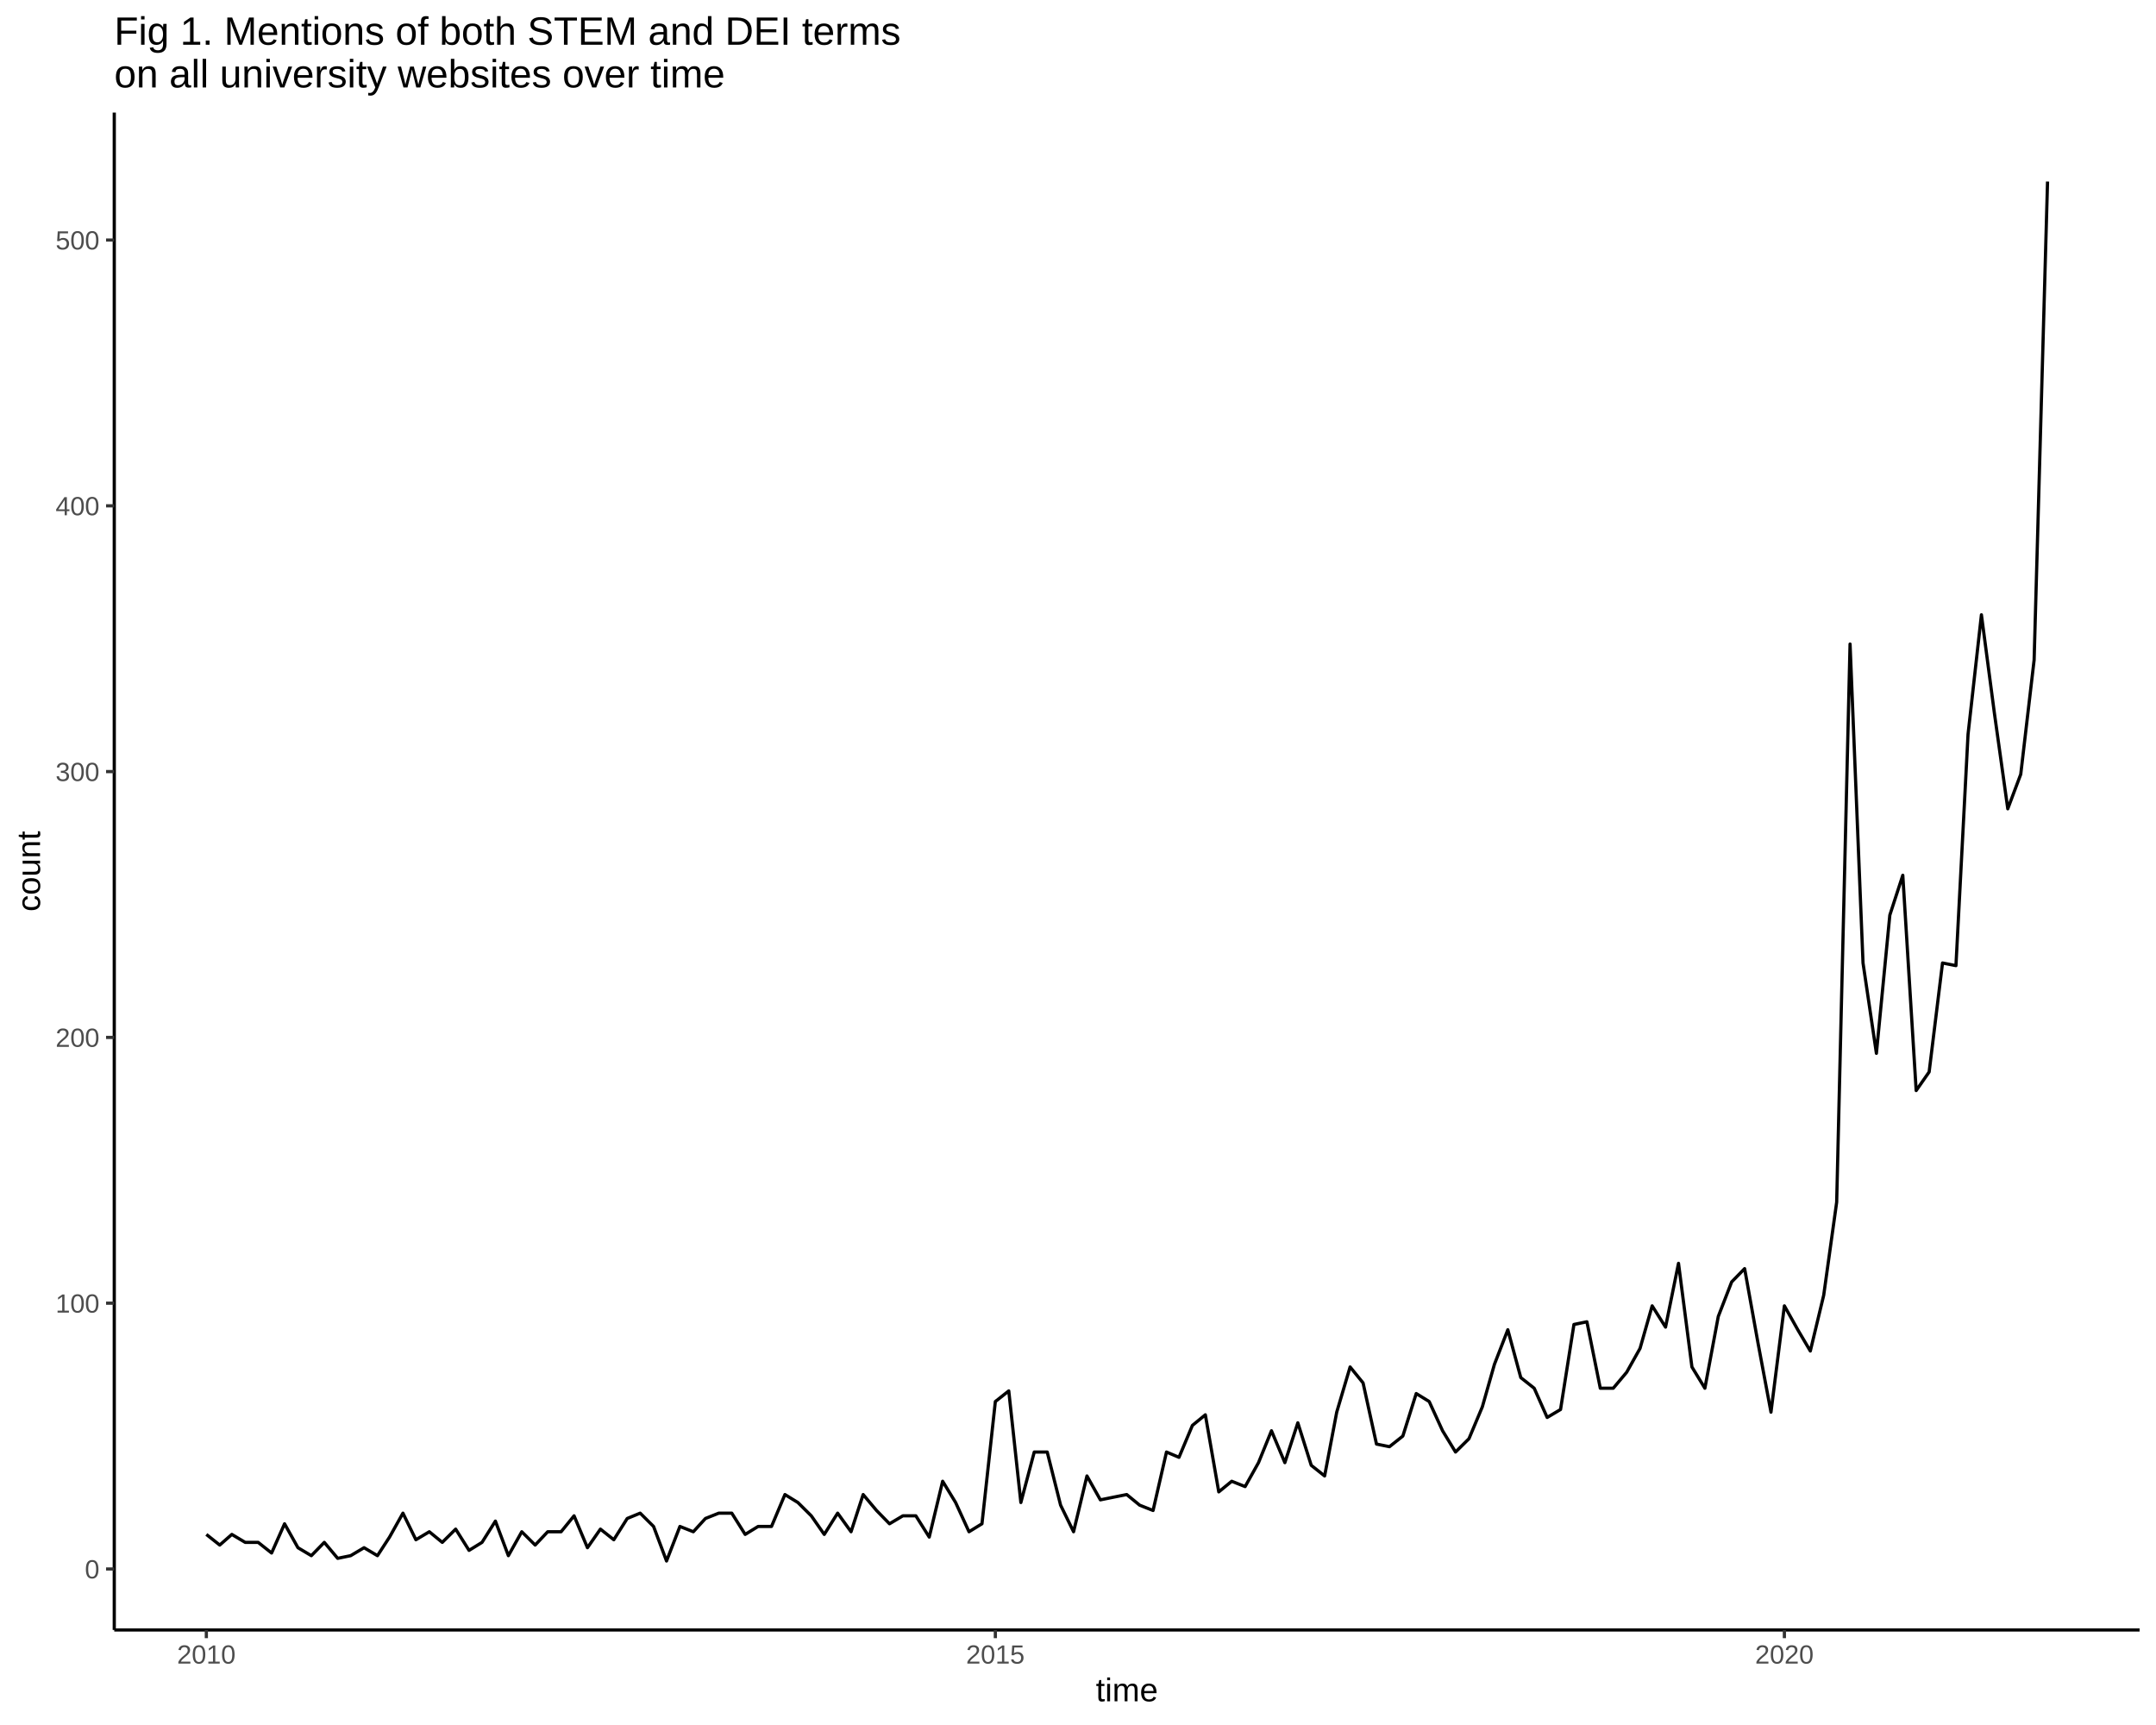
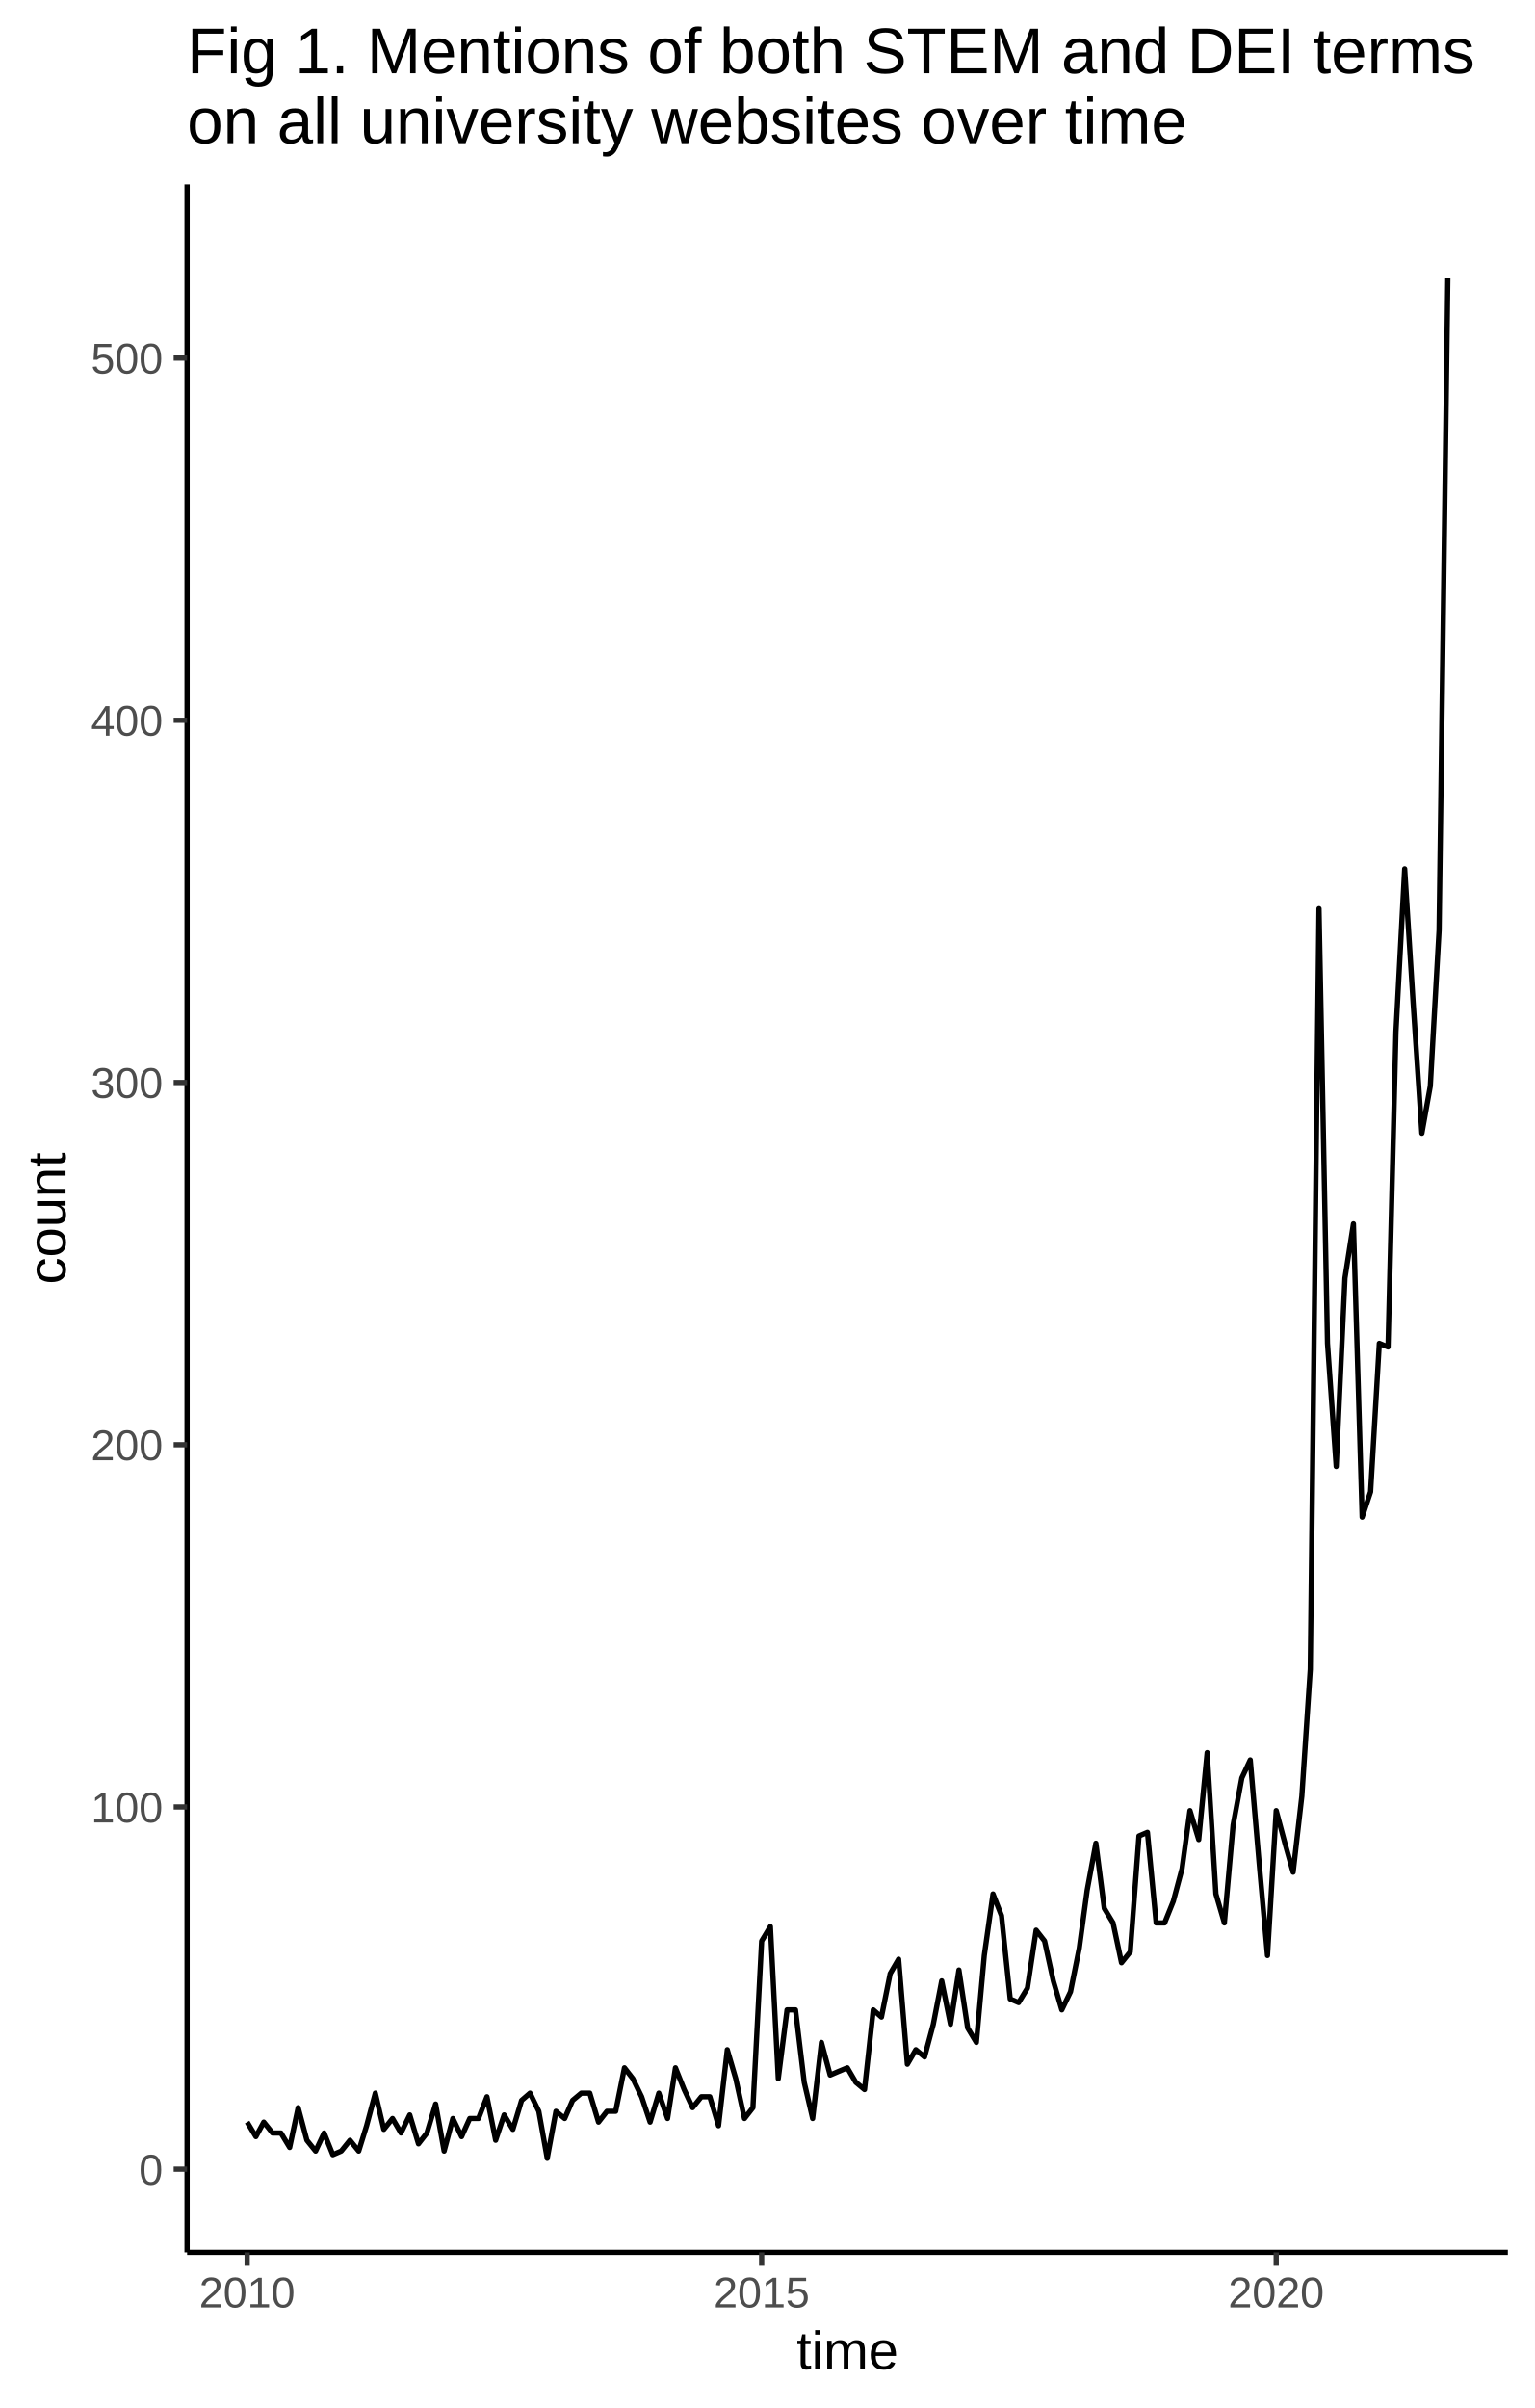
- <svg xmlns="http://www.w3.org/2000/svg" class="svglite" width="720.00pt" height="576.00pt" viewBox="0 0 720.00 576.00">
+ <svg xmlns="http://www.w3.org/2000/svg" class="svglite" width="313.00pt" height="491.00pt" viewBox="0 0 313.00 491.00">
  <defs>
    <style type="text/css">
    .svglite line, .svglite polyline, .svglite polygon, .svglite path, .svglite rect, .svglite circle {
      fill: none;
      stroke: #000000;
      stroke-linecap: round;
      stroke-linejoin: round;
      stroke-miterlimit: 10.00;
    }
+     .svglite text {
+       white-space: pre;
+     }
  </style>
  </defs>
  <rect width="100%" height="100%" style="stroke: none; fill: #FFFFFF;" />
  <defs>
-     <clipPath id="cpMC4wMHw3MjAuMDB8MC4wMHw1NzYuMDA=">
-       <rect x="0.00" y="0.00" width="720.00" height="576.00" />
+     <clipPath id="cpMC4wMHwzMTMuMDB8MC4wMHw0OTEuMDA=">
+       <rect x="0.00" y="0.00" width="313.00" height="491.00" />
    </clipPath>
  </defs>
-   <g clip-path="url(#cpMC4wMHw3MjAuMDB8MC4wMHw1NzYuMDA=)">
-     <rect x="0.00" y="0.00" width="720.00" height="576.00" style="stroke-width: 1.07; stroke: #FFFFFF; fill: #FFFFFF;" />
+   <g clip-path="url(#cpMC4wMHwzMTMuMDB8MC4wMHw0OTEuMDA=)">
+     <rect x="0.00" y="0" width="313.00" height="491.00" style="stroke-width: 1.07; stroke: #FFFFFF; fill: #FFFFFF;" />
  </g>
  <defs>
-     <clipPath id="cpMzguMTZ8NzE0LjUyfDM3LjU5fDU0NC4yNw==">
-       <rect x="38.16" y="37.59" width="676.36" height="506.67" />
+     <clipPath id="cpMzguMTZ8MzA3LjUyfDM3LjU5fDQ1OS4yNw==">
+       <rect x="38.16" y="37.59" width="269.36" height="421.67" />
    </clipPath>
  </defs>
-   <g clip-path="url(#cpMzguMTZ8NzE0LjUyfDM3LjU5fDU0NC4yNw==)">
-     <rect x="38.16" y="37.59" width="676.36" height="506.67" style="stroke-width: 1.07; stroke: none; fill: #FFFFFF;" />
-     <polyline points="68.91,512.36 73.38,515.91 77.42,512.36 81.89,515.02 86.22,515.02 90.70,518.57 95.03,508.81 99.50,516.80 103.97,519.46 108.30,515.02 112.77,520.35 117.10,519.46 121.58,516.80 126.05,519.46 130.09,513.25 134.56,505.26 138.89,514.14 143.37,511.47 147.70,515.02 152.17,510.59 156.64,517.69 160.97,515.02 165.44,507.92 169.77,519.46 174.25,511.47 178.72,515.91 182.91,511.47 187.38,511.47 191.71,506.15 196.18,516.80 200.51,510.59 204.98,514.14 209.46,507.04 213.79,505.26 218.26,509.70 222.59,521.24 227.06,509.70 231.54,511.47 235.58,507.04 240.05,505.26 244.38,505.26 248.85,512.36 253.18,509.70 257.65,509.70 262.13,499.05 266.46,501.71 270.93,506.15 275.26,512.36 279.73,505.26 284.21,511.47 288.25,499.05 292.72,504.37 297.05,508.81 301.52,506.15 305.85,506.15 310.32,513.25 314.80,494.61 319.13,501.71 323.60,511.47 327.93,508.81 332.40,467.99 336.88,464.44 340.92,501.71 345.39,484.85 349.72,484.85 354.19,502.60 358.52,511.47 362.99,492.84 367.47,500.82 371.80,499.94 376.27,499.05 380.60,502.60 385.07,504.37 389.55,484.85 393.73,486.62 398.20,475.97 402.53,472.42 407.01,498.16 411.34,494.61 415.81,496.39 420.28,488.40 424.61,477.75 429.08,488.40 433.41,475.09 437.89,489.29 442.36,492.84 446.40,471.54 450.87,456.45 455.20,461.77 459.68,482.19 464.01,483.07 468.48,479.52 472.95,465.32 477.28,467.99 481.75,477.75 486.08,484.85 490.56,480.41 495.03,469.76 499.07,455.56 503.54,444.02 507.87,460.00 512.35,463.55 516.68,473.31 521.15,470.65 525.62,442.25 529.95,441.36 534.42,463.55 538.75,463.55 543.23,458.22 547.70,450.24 551.74,436.04 556.21,443.14 560.54,421.84 565.02,456.45 569.35,463.55 573.82,439.59 578.29,428.05 582.62,423.61 587.09,448.46 591.42,471.54 595.90,436.04 600.37,444.02 604.56,451.12 609.03,432.49 613.36,401.42 617.83,215.05 622.16,321.55 626.63,351.72 631.11,305.57 635.44,292.26 639.91,364.15 644.24,357.94 648.71,321.55 653.19,322.44 657.23,245.22 661.70,205.29 666.03,238.12 670.50,270.07 674.83,258.54 679.30,220.37 683.78,60.62 " style="stroke-width: 1.07; stroke-linecap: butt;" />
+   <g clip-path="url(#cpMzguMTZ8MzA3LjUyfDM3LjU5fDQ1OS4yNw==)">
+     <rect x="38.16" y="37.59" width="269.36" height="421.67" style="stroke-width: 1.07; stroke: none; fill: #FFFFFF;" />
+     <polyline points="50.41,432.71 52.19,435.67 53.80,432.71 55.58,434.93 57.30,434.93 59.08,437.88 60.81,429.76 62.59,436.41 64.37,438.62 66.10,434.93 67.88,439.36 69.60,438.62 71.38,436.41 73.16,438.62 74.77,433.45 76.55,426.80 78.28,434.19 80.06,431.97 81.78,434.93 83.57,431.24 85.35,437.14 87.07,434.93 88.85,429.02 90.58,438.62 92.36,431.97 94.14,435.67 95.81,431.97 97.59,431.97 99.31,427.54 101.09,436.41 102.82,431.24 104.60,434.19 106.38,428.28 108.10,426.80 109.89,430.50 111.61,440.10 113.39,430.50 115.17,431.97 116.78,428.28 118.56,426.80 120.29,426.80 122.07,432.71 123.79,430.50 125.57,430.50 127.36,421.63 129.08,423.85 130.86,427.54 132.59,432.71 134.37,426.80 136.15,431.97 137.76,421.63 139.54,426.07 141.26,429.76 143.04,427.54 144.77,427.54 146.55,433.45 148.33,417.94 150.06,423.85 151.84,431.97 153.56,429.76 155.34,395.78 157.12,392.83 158.73,423.85 160.52,409.82 162.24,409.82 164.02,424.59 165.74,431.97 167.53,416.46 169.31,423.11 171.03,422.37 172.81,421.63 174.54,424.59 176.32,426.07 178.10,409.82 179.77,411.29 181.55,402.43 183.27,399.48 185.05,420.90 186.78,417.94 188.56,419.42 190.34,412.77 192.06,403.91 193.85,412.77 195.57,401.69 197.35,413.51 199.13,416.46 200.74,398.74 202.52,386.18 204.25,390.61 206.03,407.60 207.75,408.34 209.54,405.38 211.32,393.57 213.04,395.78 214.82,403.91 216.55,409.82 218.33,406.12 220.11,397.26 221.72,385.44 223.50,375.84 225.22,389.13 227.01,392.09 228.73,400.21 230.51,398.00 232.29,374.36 234.02,373.62 235.80,392.09 237.52,392.09 239.30,387.66 241.08,381.01 242.69,369.19 244.48,375.10 246.20,357.37 247.98,386.18 249.71,392.09 251.49,372.15 253.27,362.54 254.99,358.85 256.77,379.53 258.50,398.74 260.28,369.19 262.06,375.84 263.73,381.75 265.51,366.24 267.23,340.39 269.01,185.28 270.74,273.91 272.52,299.02 274.30,260.62 276.03,249.54 277.81,309.36 279.53,304.19 281.31,273.91 283.09,274.65 284.70,210.39 286.48,177.15 288.21,204.48 289.99,231.07 291.71,221.47 293.50,189.71 295.28,56.76 " style="stroke-width: 1.07; stroke-linecap: butt;" />
  </g>
-   <g clip-path="url(#cpMC4wMHw3MjAuMDB8MC4wMHw1NzYuMDA=)">
-     <polyline points="38.16,544.27 38.16,37.59 " style="stroke-width: 1.07; stroke-linecap: butt;" />
-     <text x="33.23" y="527.05" text-anchor="end" style="font-size: 8.80px; fill: #4D4D4D; font-family: Arial;" textLength="4.90px" lengthAdjust="spacingAndGlyphs">0</text>
-     <text x="33.23" y="438.30" text-anchor="end" style="font-size: 8.80px; fill: #4D4D4D; font-family: Arial;" textLength="14.69px" lengthAdjust="spacingAndGlyphs">100</text>
-     <text x="33.23" y="349.55" text-anchor="end" style="font-size: 8.80px; fill: #4D4D4D; font-family: Arial;" textLength="14.69px" lengthAdjust="spacingAndGlyphs">200</text>
-     <text x="33.23" y="260.80" text-anchor="end" style="font-size: 8.80px; fill: #4D4D4D; font-family: Arial;" textLength="14.69px" lengthAdjust="spacingAndGlyphs">300</text>
-     <text x="33.23" y="172.05" text-anchor="end" style="font-size: 8.80px; fill: #4D4D4D; font-family: Arial;" textLength="14.69px" lengthAdjust="spacingAndGlyphs">400</text>
-     <text x="33.23" y="83.30" text-anchor="end" style="font-size: 8.80px; fill: #4D4D4D; font-family: Arial;" textLength="14.69px" lengthAdjust="spacingAndGlyphs">500</text>
-     <polyline points="35.42,523.90 38.16,523.90 " style="stroke-width: 1.07; stroke: #333333; stroke-linecap: butt;" />
-     <polyline points="35.42,435.15 38.16,435.15 " style="stroke-width: 1.07; stroke: #333333; stroke-linecap: butt;" />
-     <polyline points="35.42,346.40 38.16,346.40 " style="stroke-width: 1.07; stroke: #333333; stroke-linecap: butt;" />
-     <polyline points="35.42,257.65 38.16,257.65 " style="stroke-width: 1.07; stroke: #333333; stroke-linecap: butt;" />
-     <polyline points="35.42,168.90 38.16,168.90 " style="stroke-width: 1.07; stroke: #333333; stroke-linecap: butt;" />
-     <polyline points="35.42,80.15 38.16,80.15 " style="stroke-width: 1.07; stroke: #333333; stroke-linecap: butt;" />
-     <polyline points="38.16,544.27 714.52,544.27 " style="stroke-width: 1.07; stroke-linecap: butt;" />
-     <polyline points="68.91,547.01 68.91,544.27 " style="stroke-width: 1.07; stroke: #333333; stroke-linecap: butt;" />
-     <polyline points="332.40,547.01 332.40,544.27 " style="stroke-width: 1.07; stroke: #333333; stroke-linecap: butt;" />
-     <polyline points="595.90,547.01 595.90,544.27 " style="stroke-width: 1.07; stroke: #333333; stroke-linecap: butt;" />
-     <text x="68.91" y="555.50" text-anchor="middle" style="font-size: 8.80px; fill: #4D4D4D; font-family: Arial;" textLength="19.58px" lengthAdjust="spacingAndGlyphs">2010</text>
-     <text x="332.40" y="555.50" text-anchor="middle" style="font-size: 8.80px; fill: #4D4D4D; font-family: Arial;" textLength="19.58px" lengthAdjust="spacingAndGlyphs">2015</text>
-     <text x="595.90" y="555.50" text-anchor="middle" style="font-size: 8.80px; fill: #4D4D4D; font-family: Arial;" textLength="19.58px" lengthAdjust="spacingAndGlyphs">2020</text>
-     <text x="376.34" y="568.09" text-anchor="middle" style="font-size: 11.00px; font-family: Arial;" textLength="20.78px" lengthAdjust="spacingAndGlyphs">time</text>
-     <text transform="translate(13.37,290.93) rotate(-90)" text-anchor="middle" style="font-size: 11.00px; font-family: Arial;" textLength="26.91px" lengthAdjust="spacingAndGlyphs">count</text>
-     <text x="38.16" y="14.94" style="font-size: 13.20px; font-family: Arial;" textLength="266.13px" lengthAdjust="spacingAndGlyphs">Fig 1. Mentions of both STEM and DEI terms </text>
-     <text x="38.16" y="29.20" style="font-size: 13.20px; font-family: Arial;" textLength="203.81px" lengthAdjust="spacingAndGlyphs">on all university websites over time</text>
+   <g clip-path="url(#cpMC4wMHwzMTMuMDB8MC4wMHw0OTEuMDA=)">
+     <polyline points="38.16,459.27 38.16,37.59 " style="stroke-width: 1.07; stroke-linecap: butt;" />
+     <text x="33.23" y="445.47" text-anchor="end" style="font-size: 8.80px;fill: #4D4D4D; font-family: &quot;Arial&quot;;" textLength="4.90px" lengthAdjust="spacingAndGlyphs">0</text>
+     <text x="33.23" y="371.61" text-anchor="end" style="font-size: 8.80px;fill: #4D4D4D; font-family: &quot;Arial&quot;;" textLength="14.69px" lengthAdjust="spacingAndGlyphs">100</text>
+     <text x="33.23" y="297.75" text-anchor="end" style="font-size: 8.80px;fill: #4D4D4D; font-family: &quot;Arial&quot;;" textLength="14.69px" lengthAdjust="spacingAndGlyphs">200</text>
+     <text x="33.23" y="223.88" text-anchor="end" style="font-size: 8.80px;fill: #4D4D4D; font-family: &quot;Arial&quot;;" textLength="14.69px" lengthAdjust="spacingAndGlyphs">300</text>
+     <text x="33.23" y="150.02" text-anchor="end" style="font-size: 8.80px;fill: #4D4D4D; font-family: &quot;Arial&quot;;" textLength="14.69px" lengthAdjust="spacingAndGlyphs">400</text>
+     <text x="33.23" y="76.16" text-anchor="end" style="font-size: 8.80px;fill: #4D4D4D; font-family: &quot;Arial&quot;;" textLength="14.69px" lengthAdjust="spacingAndGlyphs">500</text>
+     <polyline points="35.42,442.31 38.16,442.31 " style="stroke-width: 1.07; stroke: #333333; stroke-linecap: butt;" />
+     <polyline points="35.42,368.45 38.16,368.45 " style="stroke-width: 1.07; stroke: #333333; stroke-linecap: butt;" />
+     <polyline points="35.42,294.59 38.16,294.59 " style="stroke-width: 1.07; stroke: #333333; stroke-linecap: butt;" />
+     <polyline points="35.42,220.73 38.16,220.73 " style="stroke-width: 1.07; stroke: #333333; stroke-linecap: butt;" />
+     <polyline points="35.42,146.87 38.16,146.87 " style="stroke-width: 1.07; stroke: #333333; stroke-linecap: butt;" />
+     <polyline points="35.42,73.01 38.16,73.01 " style="stroke-width: 1.07; stroke: #333333; stroke-linecap: butt;" />
+     <polyline points="38.16,459.27 307.52,459.27 " style="stroke-width: 1.07; stroke-linecap: butt;" />
+     <polyline points="50.41,462.01 50.41,459.27 " style="stroke-width: 1.07; stroke: #333333; stroke-linecap: butt;" />
+     <polyline points="155.34,462.01 155.34,459.27 " style="stroke-width: 1.07; stroke: #333333; stroke-linecap: butt;" />
+     <polyline points="260.28,462.01 260.28,459.27 " style="stroke-width: 1.07; stroke: #333333; stroke-linecap: butt;" />
+     <text x="50.41" y="470.50" text-anchor="middle" style="font-size: 8.80px;fill: #4D4D4D; font-family: &quot;Arial&quot;;" textLength="19.58px" lengthAdjust="spacingAndGlyphs">2010</text>
+     <text x="155.34" y="470.50" text-anchor="middle" style="font-size: 8.80px;fill: #4D4D4D; font-family: &quot;Arial&quot;;" textLength="19.58px" lengthAdjust="spacingAndGlyphs">2015</text>
+     <text x="260.28" y="470.50" text-anchor="middle" style="font-size: 8.80px;fill: #4D4D4D; font-family: &quot;Arial&quot;;" textLength="19.58px" lengthAdjust="spacingAndGlyphs">2020</text>
+     <text x="172.84" y="483.09" text-anchor="middle" style="font-size: 11.00px; font-family: &quot;Arial&quot;;" textLength="20.78px" lengthAdjust="spacingAndGlyphs">time</text>
+     <text transform="translate(13.37,248.43) rotate(-90)" text-anchor="middle" style="font-size: 11.00px; font-family: &quot;Arial&quot;;" textLength="26.91px" lengthAdjust="spacingAndGlyphs">count</text>
+     <text x="38.16" y="14.94" style="font-size: 13.20px; font-family: &quot;Arial&quot;;" textLength="266.13px" lengthAdjust="spacingAndGlyphs">Fig 1. Mentions of both STEM and DEI terms </text>
+     <text x="38.16" y="29.20" style="font-size: 13.20px; font-family: &quot;Arial&quot;;" textLength="203.81px" lengthAdjust="spacingAndGlyphs">on all university websites over time</text>
  </g>
</svg>
